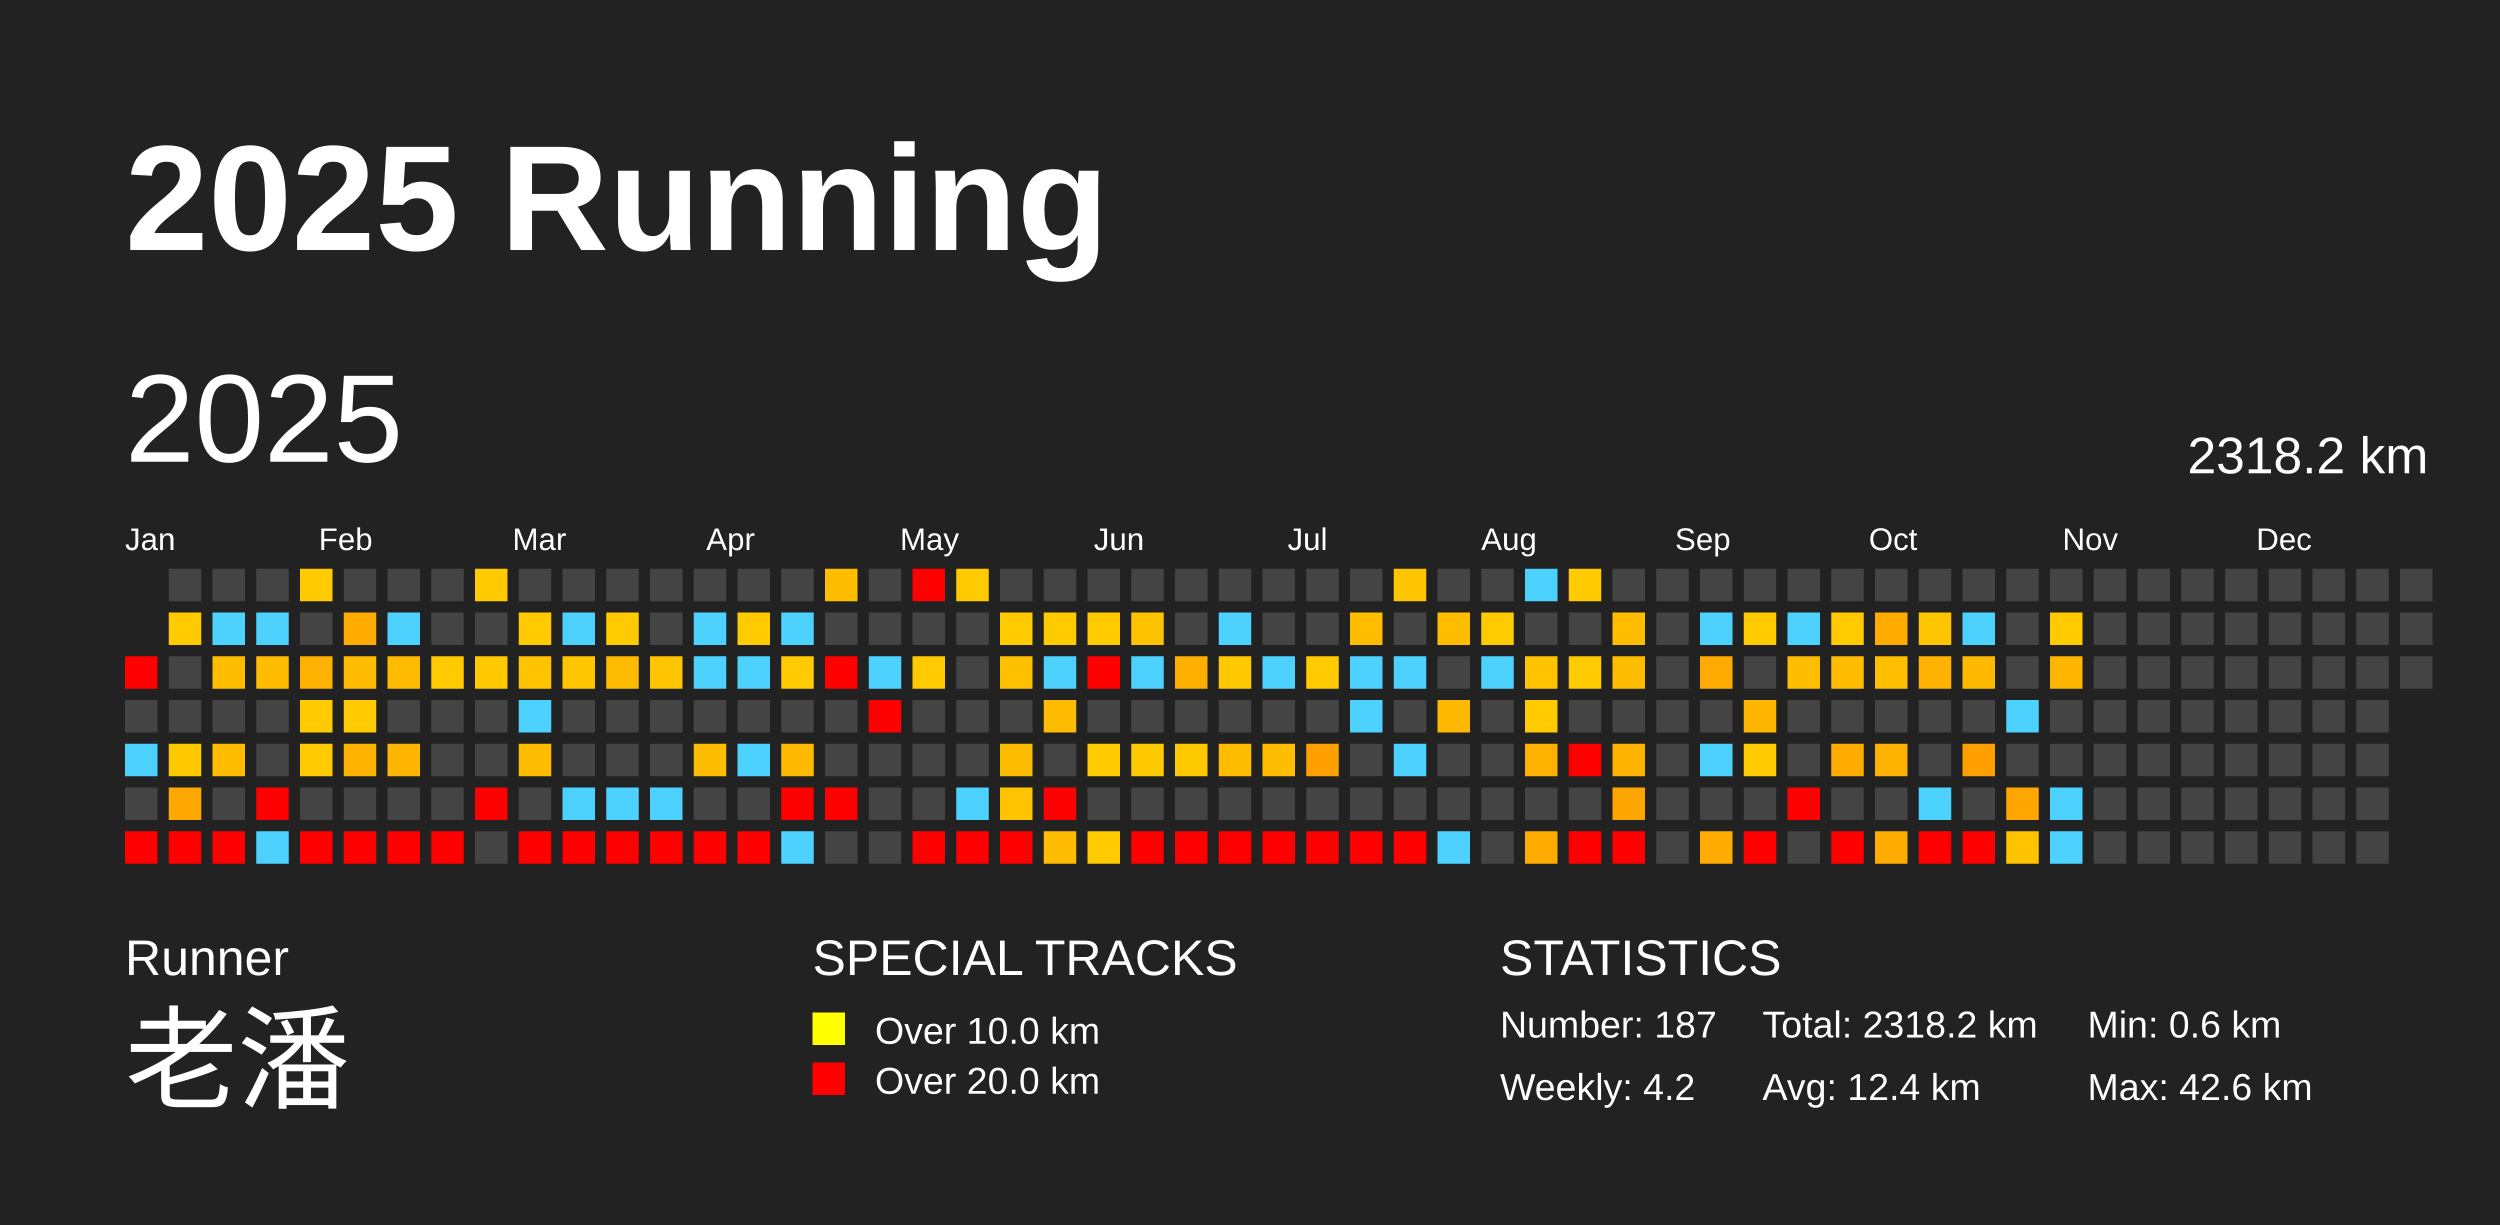
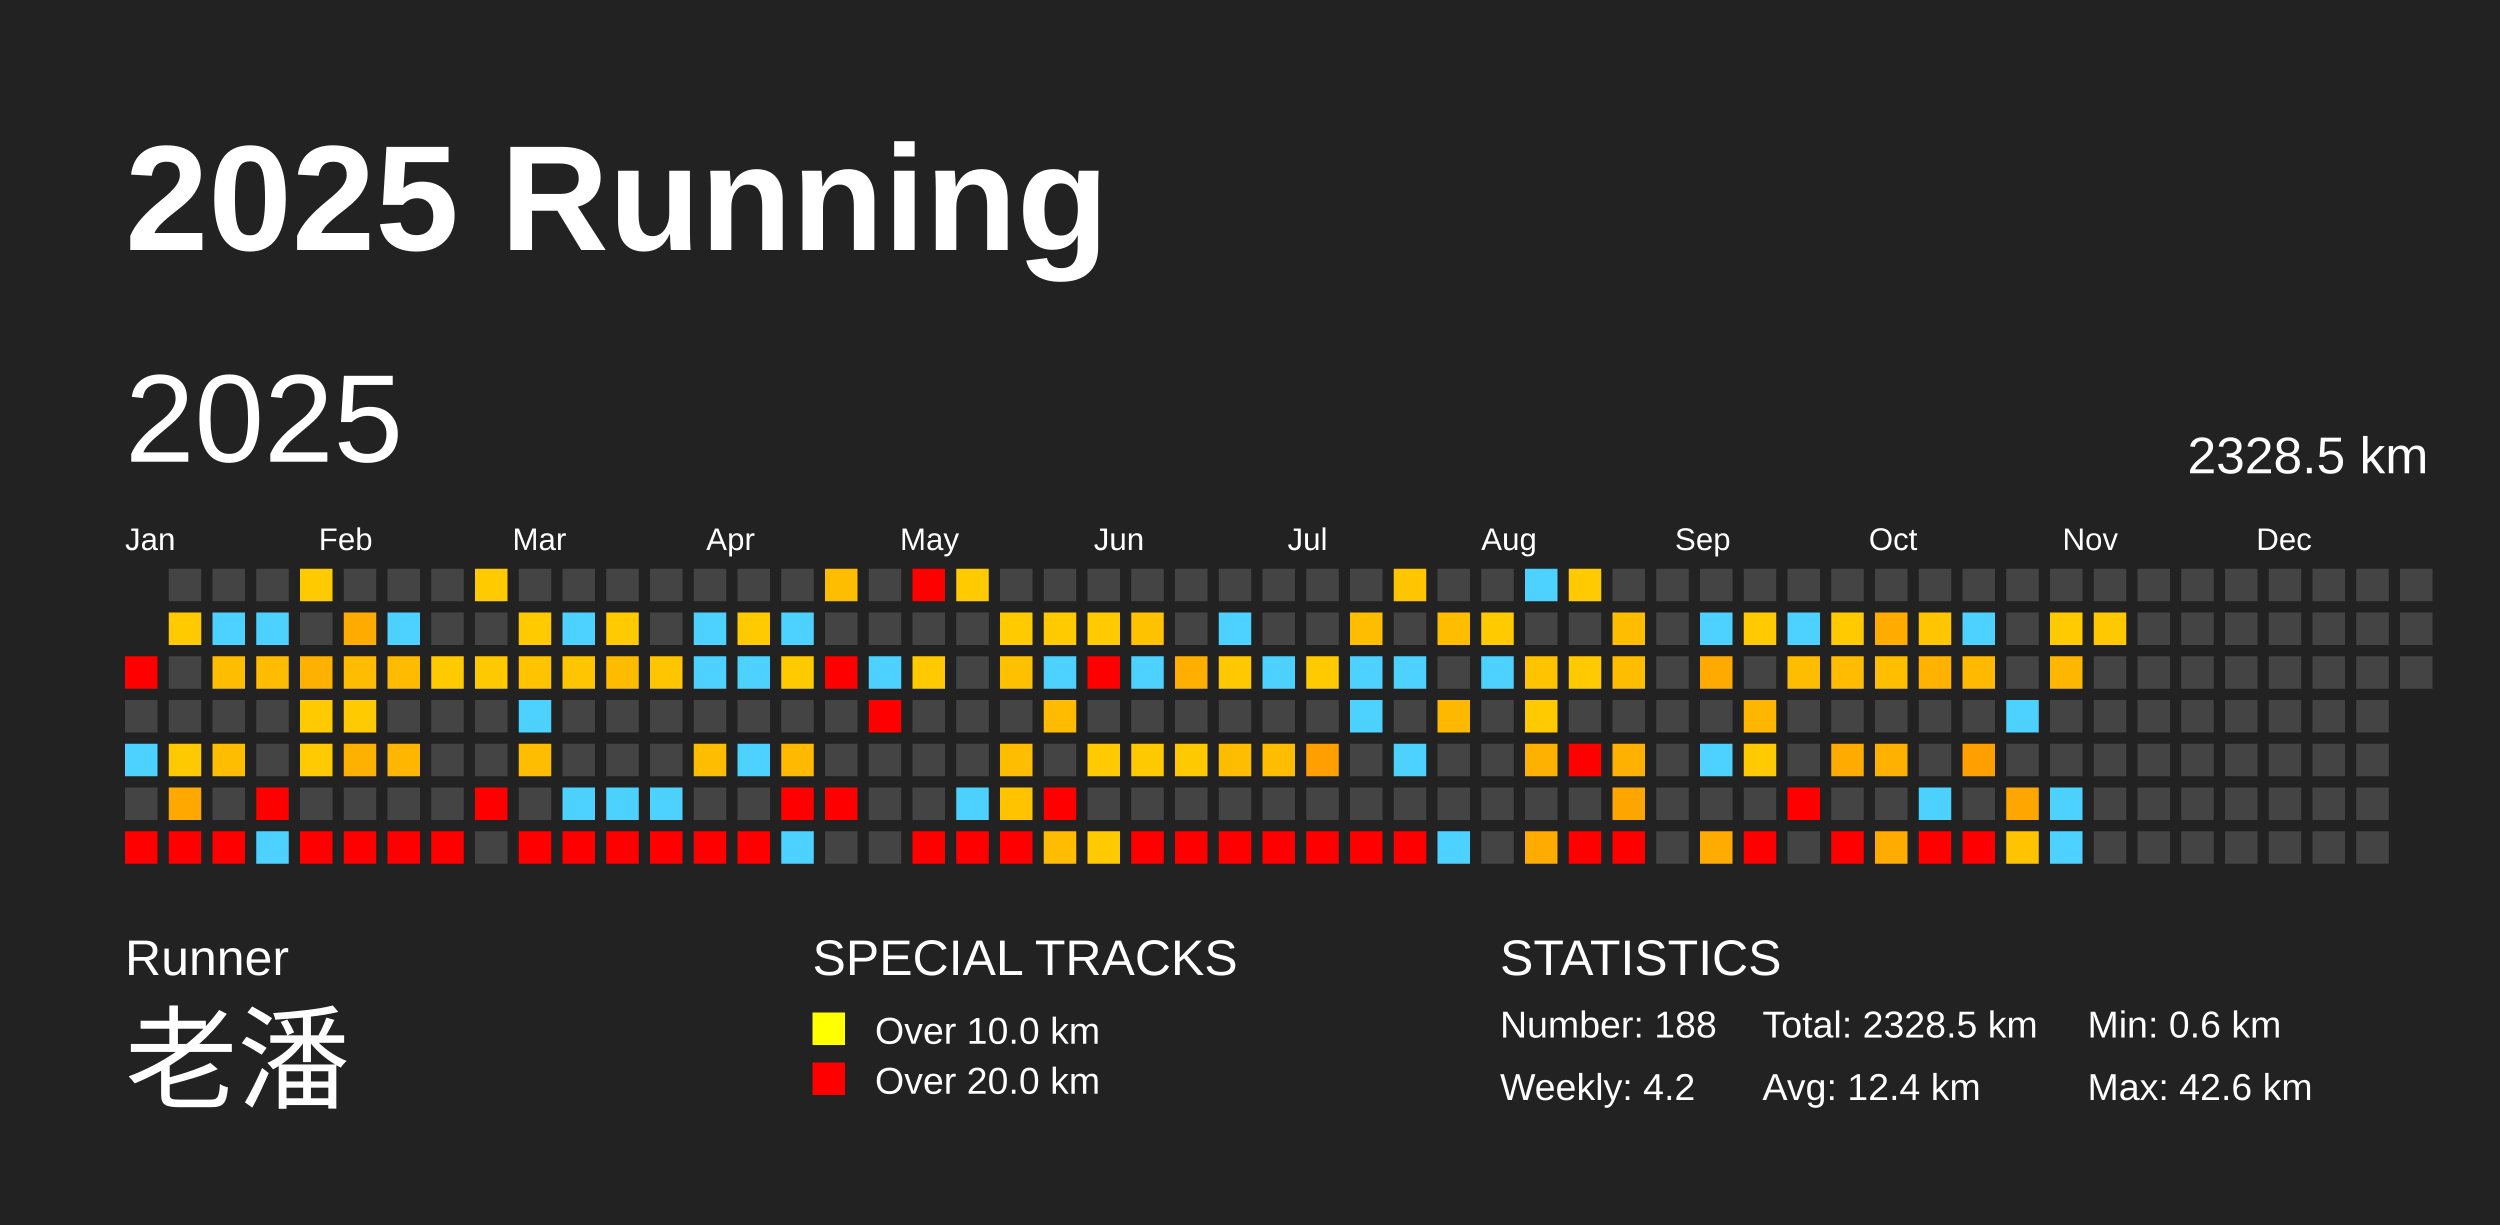
<svg xmlns="http://www.w3.org/2000/svg" baseProfile="full" height="98mm" version="1.1" viewBox="0,0,200,98" width="200mm">
  <defs />
  <rect fill="#222222" height="98" width="200" x="0" y="0" />
  <text fill="#FFFFFF" style="font-size:12px; font-family:Arial; font-weight:bold;" x="10" y="20">2025 Running</text>
  <text fill="#FFFFFF" style="font-size:4px; font-family:Arial" x="10" y="78">Runner</text>
  <text fill="#FFFFFF" style="font-size:9px; font-family:Arial" x="10" y="88">老潘</text>
  <text fill="#FFFFFF" style="font-size:4px; font-family:Arial" x="65" y="78">SPECIAL TRACKS</text>
  <rect fill="yellow" height="2.6" width="2.6" x="65" y="81" />
  <text fill="#FFFFFF" style="font-size:3px; font-family:Arial" x="70" y="83.5">Over 10.0 km</text>
  <rect fill="red" height="2.6" width="2.6" x="65" y="85" />
  <text fill="#FFFFFF" style="font-size:3px; font-family:Arial" x="70" y="87.5">Over 20.0 km</text>
  <text fill="#FFFFFF" style="font-size:4px; font-family:Arial" x="120" y="78">STATISTICS</text>
-   <text fill="#FFFFFF" style="font-size:3px; font-family:Arial" x="120" y="83">Number: 187</text>
+   <text fill="#FFFFFF" style="font-size:3px; font-family:Arial" x="120" y="83">Number: 188</text>
  <text fill="#FFFFFF" style="font-size:3px; font-family:Arial" x="120" y="88">Weekly: 4.2</text>
-   <text fill="#FFFFFF" style="font-size:3px; font-family:Arial" x="141" y="83">Total: 2318.2 km</text>
+   <text fill="#FFFFFF" style="font-size:3px; font-family:Arial" x="141" y="83">Total: 2328.5 km</text>
  <text fill="#FFFFFF" style="font-size:3px; font-family:Arial" x="141" y="88">Avg: 12.4 km</text>
  <text fill="#FFFFFF" style="font-size:3px; font-family:Arial" x="167" y="83">Min: 0.6 km</text>
  <text fill="#FFFFFF" style="font-size:3px; font-family:Arial" x="167" y="88">Max: 42.6 km</text>
  <text dominant-baseline="hanging" fill="#FFFFFF" style="font-size:10.0px; font-family:Arial;" x="10" y="30">2025</text>
-   <text dominant-baseline="hanging" fill="#FFFFFF" style="font-size:4.125px; font-family:Arial;" x="175" y="35">2318.2 km</text>
+   <text dominant-baseline="hanging" fill="#FFFFFF" style="font-size:4.125px; font-family:Arial;" x="175" y="35">2328.5 km</text>
  <text fill="#FFFFFF" style="font-size:2.5px; font-family:Arial" x="10.0" y="44">Jan</text>
  <text fill="#FFFFFF" style="font-size:2.5px; font-family:Arial" x="25.5" y="44">Feb</text>
  <text fill="#FFFFFF" style="font-size:2.5px; font-family:Arial" x="41.0" y="44">Mar</text>
  <text fill="#FFFFFF" style="font-size:2.5px; font-family:Arial" x="56.5" y="44">Apr</text>
  <text fill="#FFFFFF" style="font-size:2.5px; font-family:Arial" x="72.0" y="44">May</text>
  <text fill="#FFFFFF" style="font-size:2.5px; font-family:Arial" x="87.5" y="44">Jun</text>
  <text fill="#FFFFFF" style="font-size:2.5px; font-family:Arial" x="103.0" y="44">Jul</text>
  <text fill="#FFFFFF" style="font-size:2.5px; font-family:Arial" x="118.5" y="44">Aug</text>
  <text fill="#FFFFFF" style="font-size:2.5px; font-family:Arial" x="134.0" y="44">Sep</text>
  <text fill="#FFFFFF" style="font-size:2.5px; font-family:Arial" x="149.5" y="44">Oct</text>
  <text fill="#FFFFFF" style="font-size:2.5px; font-family:Arial" x="165.0" y="44">Nov</text>
  <text fill="#FFFFFF" style="font-size:2.5px; font-family:Arial" x="180.5" y="44">Dec</text>
  <rect fill="red" height="2.6" width="2.6" x="10.0" y="52.5" />
  <rect fill="#444444" height="2.6" width="2.6" x="10.0" y="56.0" />
  <rect fill="#4dd2ff" height="2.6" width="2.6" x="10.0" y="59.5" />
  <rect fill="#444444" height="2.6" width="2.6" x="10.0" y="63.0" />
  <rect fill="red" height="2.6" width="2.6" x="10.0" y="66.5" />
  <rect fill="#444444" height="2.6" width="2.6" x="13.5" y="45.5" />
  <rect fill="#ffca00" height="2.6" width="2.6" x="13.5" y="49.0" />
  <rect fill="#444444" height="2.6" width="2.6" x="13.5" y="52.5" />
  <rect fill="#444444" height="2.6" width="2.6" x="13.5" y="56.0" />
  <rect fill="#ffc900" height="2.6" width="2.6" x="13.5" y="59.5" />
  <rect fill="#ffa800" height="2.6" width="2.6" x="13.5" y="63.0" />
  <rect fill="red" height="2.6" width="2.6" x="13.5" y="66.5" />
  <rect fill="#444444" height="2.6" width="2.6" x="17.0" y="45.5" />
  <rect fill="#4dd2ff" height="2.6" width="2.6" x="17.0" y="49.0" />
  <rect fill="#ffbd00" height="2.6" width="2.6" x="17.0" y="52.5" />
  <rect fill="#444444" height="2.6" width="2.6" x="17.0" y="56.0" />
  <rect fill="#ffbd00" height="2.6" width="2.6" x="17.0" y="59.5" />
  <rect fill="#444444" height="2.6" width="2.6" x="17.0" y="63.0" />
  <rect fill="red" height="2.6" width="2.6" x="17.0" y="66.5" />
  <rect fill="#444444" height="2.6" width="2.6" x="20.5" y="45.5" />
  <rect fill="#4dd2ff" height="2.6" width="2.6" x="20.5" y="49.0" />
  <rect fill="#ffbc00" height="2.6" width="2.6" x="20.5" y="52.5" />
  <rect fill="#444444" height="2.6" width="2.6" x="20.5" y="56.0" />
  <rect fill="#444444" height="2.6" width="2.6" x="20.5" y="59.5" />
  <rect fill="red" height="2.6" width="2.6" x="20.5" y="63.0" />
  <rect fill="#4dd2ff" height="2.6" width="2.6" x="20.5" y="66.5" />
  <rect fill="#ffca00" height="2.6" width="2.6" x="24.0" y="45.5" />
  <rect fill="#444444" height="2.6" width="2.6" x="24.0" y="49.0" />
  <rect fill="#ffb100" height="2.6" width="2.6" x="24.0" y="52.5" />
  <rect fill="#ffca00" height="2.6" width="2.6" x="24.0" y="56.0" />
  <rect fill="#ffca00" height="2.6" width="2.6" x="24.0" y="59.5" />
  <rect fill="#444444" height="2.6" width="2.6" x="24.0" y="63.0" />
  <rect fill="red" height="2.6" width="2.6" x="24.0" y="66.5" />
  <rect fill="#444444" height="2.6" width="2.6" x="27.5" y="45.5" />
  <rect fill="#ffab00" height="2.6" width="2.6" x="27.5" y="49.0" />
  <rect fill="#ffbc00" height="2.6" width="2.6" x="27.5" y="52.5" />
  <rect fill="#ffca00" height="2.6" width="2.6" x="27.5" y="56.0" />
  <rect fill="#ffb100" height="2.6" width="2.6" x="27.5" y="59.5" />
  <rect fill="#444444" height="2.6" width="2.6" x="27.5" y="63.0" />
  <rect fill="red" height="2.6" width="2.6" x="27.5" y="66.5" />
  <rect fill="#444444" height="2.6" width="2.6" x="31.0" y="45.5" />
  <rect fill="#4dd2ff" height="2.6" width="2.6" x="31.0" y="49.0" />
  <rect fill="#ffbb00" height="2.6" width="2.6" x="31.0" y="52.5" />
  <rect fill="#444444" height="2.6" width="2.6" x="31.0" y="56.0" />
  <rect fill="#ffb600" height="2.6" width="2.6" x="31.0" y="59.5" />
  <rect fill="#444444" height="2.6" width="2.6" x="31.0" y="63.0" />
  <rect fill="red" height="2.6" width="2.6" x="31.0" y="66.5" />
  <rect fill="#444444" height="2.6" width="2.6" x="34.5" y="45.5" />
  <rect fill="#444444" height="2.6" width="2.6" x="34.5" y="49.0" />
  <rect fill="#ffca00" height="2.6" width="2.6" x="34.5" y="52.5" />
  <rect fill="#444444" height="2.6" width="2.6" x="34.5" y="56.0" />
  <rect fill="#444444" height="2.6" width="2.6" x="34.5" y="59.5" />
  <rect fill="#444444" height="2.6" width="2.6" x="34.5" y="63.0" />
  <rect fill="red" height="2.6" width="2.6" x="34.5" y="66.5" />
  <rect fill="#ffca00" height="2.6" width="2.6" x="38.0" y="45.5" />
  <rect fill="#444444" height="2.6" width="2.6" x="38.0" y="49.0" />
  <rect fill="#ffc900" height="2.6" width="2.6" x="38.0" y="52.5" />
  <rect fill="#444444" height="2.6" width="2.6" x="38.0" y="56.0" />
  <rect fill="#444444" height="2.6" width="2.6" x="38.0" y="59.5" />
  <rect fill="red" height="2.6" width="2.6" x="38.0" y="63.0" />
  <rect fill="#444444" height="2.6" width="2.6" x="38.0" y="66.5" />
  <rect fill="#444444" height="2.6" width="2.6" x="41.5" y="45.5" />
  <rect fill="#ffca00" height="2.6" width="2.6" x="41.5" y="49.0" />
  <rect fill="#ffc300" height="2.6" width="2.6" x="41.5" y="52.5" />
  <rect fill="#4dd2ff" height="2.6" width="2.6" x="41.5" y="56.0" />
  <rect fill="#ffbd00" height="2.6" width="2.6" x="41.5" y="59.5" />
  <rect fill="#444444" height="2.6" width="2.6" x="41.5" y="63.0" />
  <rect fill="red" height="2.6" width="2.6" x="41.5" y="66.5" />
  <rect fill="#444444" height="2.6" width="2.6" x="45.0" y="45.5" />
  <rect fill="#4dd2ff" height="2.6" width="2.6" x="45.0" y="49.0" />
  <rect fill="#ffc600" height="2.6" width="2.6" x="45.0" y="52.5" />
  <rect fill="#444444" height="2.6" width="2.6" x="45.0" y="56.0" />
  <rect fill="#444444" height="2.6" width="2.6" x="45.0" y="59.5" />
  <rect fill="#4dd2ff" height="2.6" width="2.6" x="45.0" y="63.0" />
  <rect fill="red" height="2.6" width="2.6" x="45.0" y="66.5" />
  <rect fill="#444444" height="2.6" width="2.6" x="48.5" y="45.5" />
  <rect fill="#ffca00" height="2.6" width="2.6" x="48.5" y="49.0" />
  <rect fill="#ffbb00" height="2.6" width="2.6" x="48.5" y="52.5" />
  <rect fill="#444444" height="2.6" width="2.6" x="48.5" y="56.0" />
  <rect fill="#444444" height="2.6" width="2.6" x="48.5" y="59.5" />
  <rect fill="#4dd2ff" height="2.6" width="2.6" x="48.5" y="63.0" />
  <rect fill="red" height="2.6" width="2.6" x="48.5" y="66.5" />
  <rect fill="#444444" height="2.6" width="2.6" x="52.0" y="45.5" />
  <rect fill="#444444" height="2.6" width="2.6" x="52.0" y="49.0" />
  <rect fill="#ffc500" height="2.6" width="2.6" x="52.0" y="52.5" />
  <rect fill="#444444" height="2.6" width="2.6" x="52.0" y="56.0" />
  <rect fill="#444444" height="2.6" width="2.6" x="52.0" y="59.5" />
  <rect fill="#4dd2ff" height="2.6" width="2.6" x="52.0" y="63.0" />
  <rect fill="red" height="2.6" width="2.6" x="52.0" y="66.5" />
  <rect fill="#444444" height="2.6" width="2.6" x="55.5" y="45.5" />
  <rect fill="#4dd2ff" height="2.6" width="2.6" x="55.5" y="49.0" />
  <rect fill="#4dd2ff" height="2.6" width="2.6" x="55.5" y="52.5" />
  <rect fill="#444444" height="2.6" width="2.6" x="55.5" y="56.0" />
  <rect fill="#ffbd00" height="2.6" width="2.6" x="55.5" y="59.5" />
  <rect fill="#444444" height="2.6" width="2.6" x="55.5" y="63.0" />
  <rect fill="red" height="2.6" width="2.6" x="55.5" y="66.5" />
  <rect fill="#444444" height="2.6" width="2.6" x="59.0" y="45.5" />
  <rect fill="#ffca00" height="2.6" width="2.6" x="59.0" y="49.0" />
  <rect fill="#4dd2ff" height="2.6" width="2.6" x="59.0" y="52.5" />
  <rect fill="#444444" height="2.6" width="2.6" x="59.0" y="56.0" />
  <rect fill="#4dd2ff" height="2.6" width="2.6" x="59.0" y="59.5" />
  <rect fill="#444444" height="2.6" width="2.6" x="59.0" y="63.0" />
  <rect fill="red" height="2.6" width="2.6" x="59.0" y="66.5" />
  <rect fill="#444444" height="2.6" width="2.6" x="62.5" y="45.5" />
  <rect fill="#4dd2ff" height="2.6" width="2.6" x="62.5" y="49.0" />
  <rect fill="#ffca00" height="2.6" width="2.6" x="62.5" y="52.5" />
  <rect fill="#444444" height="2.6" width="2.6" x="62.5" y="56.0" />
  <rect fill="#ffba00" height="2.6" width="2.6" x="62.5" y="59.5" />
  <rect fill="red" height="2.6" width="2.6" x="62.5" y="63.0" />
  <rect fill="#4dd2ff" height="2.6" width="2.6" x="62.5" y="66.5" />
  <rect fill="#ffbd00" height="2.6" width="2.6" x="66.0" y="45.5" />
  <rect fill="#444444" height="2.6" width="2.6" x="66.0" y="49.0" />
  <rect fill="red" height="2.6" width="2.6" x="66.0" y="52.5" />
  <rect fill="#444444" height="2.6" width="2.6" x="66.0" y="56.0" />
  <rect fill="#444444" height="2.6" width="2.6" x="66.0" y="59.5" />
  <rect fill="red" height="2.6" width="2.6" x="66.0" y="63.0" />
  <rect fill="#444444" height="2.6" width="2.6" x="66.0" y="66.5" />
  <rect fill="#444444" height="2.6" width="2.6" x="69.5" y="45.5" />
  <rect fill="#444444" height="2.6" width="2.6" x="69.5" y="49.0" />
  <rect fill="#4dd2ff" height="2.6" width="2.6" x="69.5" y="52.5" />
  <rect fill="red" height="2.6" width="2.6" x="69.5" y="56.0" />
  <rect fill="#444444" height="2.6" width="2.6" x="69.5" y="59.5" />
  <rect fill="#444444" height="2.6" width="2.6" x="69.5" y="63.0" />
  <rect fill="#444444" height="2.6" width="2.6" x="69.5" y="66.5" />
  <rect fill="red" height="2.6" width="2.6" x="73.0" y="45.5" />
  <rect fill="#444444" height="2.6" width="2.6" x="73.0" y="49.0" />
  <rect fill="#ffca00" height="2.6" width="2.6" x="73.0" y="52.5" />
  <rect fill="#444444" height="2.6" width="2.6" x="73.0" y="56.0" />
  <rect fill="#444444" height="2.6" width="2.6" x="73.0" y="59.5" />
  <rect fill="#444444" height="2.6" width="2.6" x="73.0" y="63.0" />
  <rect fill="red" height="2.6" width="2.6" x="73.0" y="66.5" />
  <rect fill="#ffca00" height="2.6" width="2.6" x="76.5" y="45.5" />
  <rect fill="#444444" height="2.6" width="2.6" x="76.5" y="49.0" />
  <rect fill="#444444" height="2.6" width="2.6" x="76.5" y="52.5" />
  <rect fill="#444444" height="2.6" width="2.6" x="76.5" y="56.0" />
  <rect fill="#444444" height="2.6" width="2.6" x="76.5" y="59.5" />
  <rect fill="#4dd2ff" height="2.6" width="2.6" x="76.5" y="63.0" />
  <rect fill="red" height="2.6" width="2.6" x="76.5" y="66.5" />
  <rect fill="#444444" height="2.6" width="2.6" x="80.0" y="45.5" />
  <rect fill="#ffca00" height="2.6" width="2.6" x="80.0" y="49.0" />
  <rect fill="#ffc000" height="2.6" width="2.6" x="80.0" y="52.5" />
  <rect fill="#444444" height="2.6" width="2.6" x="80.0" y="56.0" />
  <rect fill="#ffbd00" height="2.6" width="2.6" x="80.0" y="59.5" />
  <rect fill="#ffc300" height="2.6" width="2.6" x="80.0" y="63.0" />
  <rect fill="red" height="2.6" width="2.6" x="80.0" y="66.5" />
  <rect fill="#444444" height="2.6" width="2.6" x="83.5" y="45.5" />
  <rect fill="#ffca00" height="2.6" width="2.6" x="83.5" y="49.0" />
  <rect fill="#4dd2ff" height="2.6" width="2.6" x="83.5" y="52.5" />
  <rect fill="#ffbb00" height="2.6" width="2.6" x="83.5" y="56.0" />
  <rect fill="#444444" height="2.6" width="2.6" x="83.5" y="59.5" />
  <rect fill="red" height="2.6" width="2.6" x="83.5" y="63.0" />
  <rect fill="#ffbc00" height="2.6" width="2.6" x="83.5" y="66.5" />
  <rect fill="#444444" height="2.6" width="2.6" x="87.0" y="45.5" />
  <rect fill="#ffca00" height="2.6" width="2.6" x="87.0" y="49.0" />
  <rect fill="red" height="2.6" width="2.6" x="87.0" y="52.5" />
  <rect fill="#444444" height="2.6" width="2.6" x="87.0" y="56.0" />
  <rect fill="#ffca00" height="2.6" width="2.6" x="87.0" y="59.5" />
  <rect fill="#444444" height="2.6" width="2.6" x="87.0" y="63.0" />
  <rect fill="#ffca00" height="2.6" width="2.6" x="87.0" y="66.5" />
  <rect fill="#444444" height="2.6" width="2.6" x="90.5" y="45.5" />
  <rect fill="#ffc200" height="2.6" width="2.6" x="90.5" y="49.0" />
  <rect fill="#4dd2ff" height="2.6" width="2.6" x="90.5" y="52.5" />
  <rect fill="#444444" height="2.6" width="2.6" x="90.5" y="56.0" />
  <rect fill="#ffc900" height="2.6" width="2.6" x="90.5" y="59.5" />
  <rect fill="#444444" height="2.6" width="2.6" x="90.5" y="63.0" />
  <rect fill="red" height="2.6" width="2.6" x="90.5" y="66.5" />
  <rect fill="#444444" height="2.6" width="2.6" x="94.0" y="45.5" />
  <rect fill="#444444" height="2.6" width="2.6" x="94.0" y="49.0" />
  <rect fill="#ffaf00" height="2.6" width="2.6" x="94.0" y="52.5" />
  <rect fill="#444444" height="2.6" width="2.6" x="94.0" y="56.0" />
  <rect fill="#ffc900" height="2.6" width="2.6" x="94.0" y="59.5" />
  <rect fill="#444444" height="2.6" width="2.6" x="94.0" y="63.0" />
  <rect fill="red" height="2.6" width="2.6" x="94.0" y="66.5" />
  <rect fill="#444444" height="2.6" width="2.6" x="97.5" y="45.5" />
  <rect fill="#4dd2ff" height="2.6" width="2.6" x="97.5" y="49.0" />
  <rect fill="#ffc800" height="2.6" width="2.6" x="97.5" y="52.5" />
  <rect fill="#444444" height="2.6" width="2.6" x="97.5" y="56.0" />
  <rect fill="#ffbd00" height="2.6" width="2.6" x="97.5" y="59.5" />
  <rect fill="#444444" height="2.6" width="2.6" x="97.5" y="63.0" />
  <rect fill="red" height="2.6" width="2.6" x="97.5" y="66.5" />
  <rect fill="#444444" height="2.6" width="2.6" x="101.0" y="45.5" />
  <rect fill="#444444" height="2.6" width="2.6" x="101.0" y="49.0" />
  <rect fill="#4dd2ff" height="2.6" width="2.6" x="101.0" y="52.5" />
  <rect fill="#444444" height="2.6" width="2.6" x="101.0" y="56.0" />
  <rect fill="#ffbd00" height="2.6" width="2.6" x="101.0" y="59.5" />
  <rect fill="#444444" height="2.6" width="2.6" x="101.0" y="63.0" />
  <rect fill="red" height="2.6" width="2.6" x="101.0" y="66.5" />
  <rect fill="#444444" height="2.6" width="2.6" x="104.5" y="45.5" />
  <rect fill="#444444" height="2.6" width="2.6" x="104.5" y="49.0" />
  <rect fill="#ffca00" height="2.6" width="2.6" x="104.5" y="52.5" />
  <rect fill="#444444" height="2.6" width="2.6" x="104.5" y="56.0" />
  <rect fill="#ffa000" height="2.6" width="2.6" x="104.5" y="59.5" />
  <rect fill="#444444" height="2.6" width="2.6" x="104.5" y="63.0" />
  <rect fill="red" height="2.6" width="2.6" x="104.5" y="66.5" />
  <rect fill="#444444" height="2.6" width="2.6" x="108.0" y="45.5" />
  <rect fill="#ffbd00" height="2.6" width="2.6" x="108.0" y="49.0" />
  <rect fill="#4dd2ff" height="2.6" width="2.6" x="108.0" y="52.5" />
  <rect fill="#4dd2ff" height="2.6" width="2.6" x="108.0" y="56.0" />
  <rect fill="#444444" height="2.6" width="2.6" x="108.0" y="59.5" />
  <rect fill="#444444" height="2.6" width="2.6" x="108.0" y="63.0" />
  <rect fill="red" height="2.6" width="2.6" x="108.0" y="66.5" />
  <rect fill="#ffc600" height="2.6" width="2.6" x="111.5" y="45.5" />
  <rect fill="#444444" height="2.6" width="2.6" x="111.5" y="49.0" />
  <rect fill="#4dd2ff" height="2.6" width="2.6" x="111.5" y="52.5" />
  <rect fill="#444444" height="2.6" width="2.6" x="111.5" y="56.0" />
  <rect fill="#4dd2ff" height="2.6" width="2.6" x="111.5" y="59.5" />
  <rect fill="#444444" height="2.6" width="2.6" x="111.5" y="63.0" />
  <rect fill="red" height="2.6" width="2.6" x="111.5" y="66.5" />
  <rect fill="#444444" height="2.6" width="2.6" x="115.0" y="45.5" />
  <rect fill="#ffbd00" height="2.6" width="2.6" x="115.0" y="49.0" />
  <rect fill="#444444" height="2.6" width="2.6" x="115.0" y="52.5" />
  <rect fill="#ffb800" height="2.6" width="2.6" x="115.0" y="56.0" />
  <rect fill="#444444" height="2.6" width="2.6" x="115.0" y="59.5" />
  <rect fill="#444444" height="2.6" width="2.6" x="115.0" y="63.0" />
  <rect fill="#4dd2ff" height="2.6" width="2.6" x="115.0" y="66.5" />
  <rect fill="#444444" height="2.6" width="2.6" x="118.5" y="45.5" />
  <rect fill="#ffca00" height="2.6" width="2.6" x="118.5" y="49.0" />
  <rect fill="#4dd2ff" height="2.6" width="2.6" x="118.5" y="52.5" />
  <rect fill="#444444" height="2.6" width="2.6" x="118.5" y="56.0" />
  <rect fill="#444444" height="2.6" width="2.6" x="118.5" y="59.5" />
  <rect fill="#444444" height="2.6" width="2.6" x="118.5" y="63.0" />
  <rect fill="#444444" height="2.6" width="2.6" x="118.5" y="66.5" />
  <rect fill="#4dd2ff" height="2.6" width="2.6" x="122.0" y="45.5" />
  <rect fill="#444444" height="2.6" width="2.6" x="122.0" y="49.0" />
  <rect fill="#ffc300" height="2.6" width="2.6" x="122.0" y="52.5" />
  <rect fill="#ffca00" height="2.6" width="2.6" x="122.0" y="56.0" />
  <rect fill="#ffb100" height="2.6" width="2.6" x="122.0" y="59.5" />
  <rect fill="#444444" height="2.6" width="2.6" x="122.0" y="63.0" />
  <rect fill="#ffab00" height="2.6" width="2.6" x="122.0" y="66.5" />
  <rect fill="#ffca00" height="2.6" width="2.6" x="125.5" y="45.5" />
  <rect fill="#444444" height="2.6" width="2.6" x="125.5" y="49.0" />
  <rect fill="#ffca00" height="2.6" width="2.6" x="125.5" y="52.5" />
  <rect fill="#444444" height="2.6" width="2.6" x="125.5" y="56.0" />
  <rect fill="red" height="2.6" width="2.6" x="125.5" y="59.5" />
  <rect fill="#444444" height="2.6" width="2.6" x="125.5" y="63.0" />
  <rect fill="red" height="2.6" width="2.6" x="125.5" y="66.5" />
  <rect fill="#444444" height="2.6" width="2.6" x="129.0" y="45.5" />
  <rect fill="#ffbd00" height="2.6" width="2.6" x="129.0" y="49.0" />
  <rect fill="#ffbd00" height="2.6" width="2.6" x="129.0" y="52.5" />
  <rect fill="#444444" height="2.6" width="2.6" x="129.0" y="56.0" />
  <rect fill="#ffb100" height="2.6" width="2.6" x="129.0" y="59.5" />
  <rect fill="#ffa500" height="2.6" width="2.6" x="129.0" y="63.0" />
  <rect fill="red" height="2.6" width="2.6" x="129.0" y="66.5" />
  <rect fill="#444444" height="2.6" width="2.6" x="132.5" y="45.5" />
  <rect fill="#444444" height="2.6" width="2.6" x="132.5" y="49.0" />
  <rect fill="#444444" height="2.6" width="2.6" x="132.5" y="52.5" />
  <rect fill="#444444" height="2.6" width="2.6" x="132.5" y="56.0" />
  <rect fill="#444444" height="2.6" width="2.6" x="132.5" y="59.5" />
  <rect fill="#444444" height="2.6" width="2.6" x="132.5" y="63.0" />
  <rect fill="#444444" height="2.6" width="2.6" x="132.5" y="66.5" />
  <rect fill="#444444" height="2.6" width="2.6" x="136.0" y="45.5" />
  <rect fill="#4dd2ff" height="2.6" width="2.6" x="136.0" y="49.0" />
  <rect fill="#ffaa00" height="2.6" width="2.6" x="136.0" y="52.5" />
  <rect fill="#444444" height="2.6" width="2.6" x="136.0" y="56.0" />
  <rect fill="#4dd2ff" height="2.6" width="2.6" x="136.0" y="59.5" />
  <rect fill="#444444" height="2.6" width="2.6" x="136.0" y="63.0" />
  <rect fill="#ffab00" height="2.6" width="2.6" x="136.0" y="66.5" />
  <rect fill="#444444" height="2.6" width="2.6" x="139.5" y="45.5" />
  <rect fill="#ffca00" height="2.6" width="2.6" x="139.5" y="49.0" />
  <rect fill="#444444" height="2.6" width="2.6" x="139.5" y="52.5" />
  <rect fill="#ffb600" height="2.6" width="2.6" x="139.5" y="56.0" />
  <rect fill="#ffca00" height="2.6" width="2.6" x="139.5" y="59.5" />
  <rect fill="#444444" height="2.6" width="2.6" x="139.5" y="63.0" />
  <rect fill="red" height="2.6" width="2.6" x="139.5" y="66.5" />
  <rect fill="#444444" height="2.6" width="2.6" x="143.0" y="45.5" />
  <rect fill="#4dd2ff" height="2.6" width="2.6" x="143.0" y="49.0" />
  <rect fill="#ffbd00" height="2.6" width="2.6" x="143.0" y="52.5" />
  <rect fill="#444444" height="2.6" width="2.6" x="143.0" y="56.0" />
  <rect fill="#444444" height="2.6" width="2.6" x="143.0" y="59.5" />
  <rect fill="red" height="2.6" width="2.6" x="143.0" y="63.0" />
  <rect fill="#444444" height="2.6" width="2.6" x="143.0" y="66.5" />
  <rect fill="#444444" height="2.6" width="2.6" x="146.5" y="45.5" />
  <rect fill="#ffca00" height="2.6" width="2.6" x="146.5" y="49.0" />
  <rect fill="#ffbc00" height="2.6" width="2.6" x="146.5" y="52.5" />
  <rect fill="#444444" height="2.6" width="2.6" x="146.5" y="56.0" />
  <rect fill="#ffab00" height="2.6" width="2.6" x="146.5" y="59.5" />
  <rect fill="#444444" height="2.6" width="2.6" x="146.5" y="63.0" />
  <rect fill="red" height="2.6" width="2.6" x="146.5" y="66.5" />
  <rect fill="#444444" height="2.6" width="2.6" x="150.0" y="45.5" />
  <rect fill="#ffab00" height="2.6" width="2.6" x="150.0" y="49.0" />
  <rect fill="#ffbe00" height="2.6" width="2.6" x="150.0" y="52.5" />
  <rect fill="#444444" height="2.6" width="2.6" x="150.0" y="56.0" />
  <rect fill="#ffb100" height="2.6" width="2.6" x="150.0" y="59.5" />
  <rect fill="#444444" height="2.6" width="2.6" x="150.0" y="63.0" />
  <rect fill="#ffab00" height="2.6" width="2.6" x="150.0" y="66.5" />
  <rect fill="#444444" height="2.6" width="2.6" x="153.5" y="45.5" />
  <rect fill="#ffc600" height="2.6" width="2.6" x="153.5" y="49.0" />
  <rect fill="#ffb300" height="2.6" width="2.6" x="153.5" y="52.5" />
  <rect fill="#444444" height="2.6" width="2.6" x="153.5" y="56.0" />
  <rect fill="#444444" height="2.6" width="2.6" x="153.5" y="59.5" />
  <rect fill="#4dd2ff" height="2.6" width="2.6" x="153.5" y="63.0" />
  <rect fill="red" height="2.6" width="2.6" x="153.5" y="66.5" />
  <rect fill="#444444" height="2.6" width="2.6" x="157.0" y="45.5" />
  <rect fill="#4dd2ff" height="2.6" width="2.6" x="157.0" y="49.0" />
  <rect fill="#ffb900" height="2.6" width="2.6" x="157.0" y="52.5" />
  <rect fill="#444444" height="2.6" width="2.6" x="157.0" y="56.0" />
  <rect fill="#ffa000" height="2.6" width="2.6" x="157.0" y="59.5" />
  <rect fill="#444444" height="2.6" width="2.6" x="157.0" y="63.0" />
  <rect fill="red" height="2.6" width="2.6" x="157.0" y="66.5" />
  <rect fill="#444444" height="2.6" width="2.6" x="160.5" y="45.5" />
  <rect fill="#444444" height="2.6" width="2.6" x="160.5" y="49.0" />
  <rect fill="#444444" height="2.6" width="2.6" x="160.5" y="52.5" />
  <rect fill="#4dd2ff" height="2.6" width="2.6" x="160.5" y="56.0" />
  <rect fill="#444444" height="2.6" width="2.6" x="160.5" y="59.5" />
  <rect fill="#ffa700" height="2.6" width="2.6" x="160.5" y="63.0" />
  <rect fill="#ffc300" height="2.6" width="2.6" x="160.5" y="66.5" />
  <rect fill="#444444" height="2.6" width="2.6" x="164.0" y="45.5" />
  <rect fill="#ffca00" height="2.6" width="2.6" x="164.0" y="49.0" />
  <rect fill="#ffb600" height="2.6" width="2.6" x="164.0" y="52.5" />
  <rect fill="#444444" height="2.6" width="2.6" x="164.0" y="56.0" />
  <rect fill="#444444" height="2.6" width="2.6" x="164.0" y="59.5" />
  <rect fill="#4dd2ff" height="2.6" width="2.6" x="164.0" y="63.0" />
  <rect fill="#4dd2ff" height="2.6" width="2.6" x="164.0" y="66.5" />
  <rect fill="#444444" height="2.6" width="2.6" x="167.5" y="45.5" />
-   <rect fill="#444444" height="2.6" width="2.6" x="167.5" y="49.0" />
+   <rect fill="#ffc800" height="2.6" width="2.6" x="167.5" y="49.0" />
  <rect fill="#444444" height="2.6" width="2.6" x="167.5" y="52.5" />
  <rect fill="#444444" height="2.6" width="2.6" x="167.5" y="56.0" />
  <rect fill="#444444" height="2.6" width="2.6" x="167.5" y="59.5" />
  <rect fill="#444444" height="2.6" width="2.6" x="167.5" y="63.0" />
  <rect fill="#444444" height="2.6" width="2.6" x="167.5" y="66.5" />
  <rect fill="#444444" height="2.6" width="2.6" x="171.0" y="45.5" />
  <rect fill="#444444" height="2.6" width="2.6" x="171.0" y="49.0" />
  <rect fill="#444444" height="2.6" width="2.6" x="171.0" y="52.5" />
  <rect fill="#444444" height="2.6" width="2.6" x="171.0" y="56.0" />
  <rect fill="#444444" height="2.6" width="2.6" x="171.0" y="59.5" />
  <rect fill="#444444" height="2.6" width="2.6" x="171.0" y="63.0" />
  <rect fill="#444444" height="2.6" width="2.6" x="171.0" y="66.5" />
  <rect fill="#444444" height="2.6" width="2.6" x="174.5" y="45.5" />
  <rect fill="#444444" height="2.6" width="2.6" x="174.5" y="49.0" />
  <rect fill="#444444" height="2.6" width="2.6" x="174.5" y="52.5" />
  <rect fill="#444444" height="2.6" width="2.6" x="174.5" y="56.0" />
  <rect fill="#444444" height="2.6" width="2.6" x="174.5" y="59.5" />
  <rect fill="#444444" height="2.6" width="2.6" x="174.5" y="63.0" />
  <rect fill="#444444" height="2.6" width="2.6" x="174.5" y="66.5" />
  <rect fill="#444444" height="2.6" width="2.6" x="178.0" y="45.5" />
  <rect fill="#444444" height="2.6" width="2.6" x="178.0" y="49.0" />
  <rect fill="#444444" height="2.6" width="2.6" x="178.0" y="52.5" />
  <rect fill="#444444" height="2.6" width="2.6" x="178.0" y="56.0" />
  <rect fill="#444444" height="2.6" width="2.6" x="178.0" y="59.5" />
  <rect fill="#444444" height="2.6" width="2.6" x="178.0" y="63.0" />
  <rect fill="#444444" height="2.6" width="2.6" x="178.0" y="66.5" />
  <rect fill="#444444" height="2.6" width="2.6" x="181.5" y="45.5" />
  <rect fill="#444444" height="2.6" width="2.6" x="181.5" y="49.0" />
  <rect fill="#444444" height="2.6" width="2.6" x="181.5" y="52.5" />
  <rect fill="#444444" height="2.6" width="2.6" x="181.5" y="56.0" />
  <rect fill="#444444" height="2.6" width="2.6" x="181.5" y="59.5" />
  <rect fill="#444444" height="2.6" width="2.6" x="181.5" y="63.0" />
  <rect fill="#444444" height="2.6" width="2.6" x="181.5" y="66.5" />
  <rect fill="#444444" height="2.6" width="2.6" x="185.0" y="45.5" />
  <rect fill="#444444" height="2.6" width="2.6" x="185.0" y="49.0" />
  <rect fill="#444444" height="2.6" width="2.6" x="185.0" y="52.5" />
  <rect fill="#444444" height="2.6" width="2.6" x="185.0" y="56.0" />
  <rect fill="#444444" height="2.6" width="2.6" x="185.0" y="59.5" />
  <rect fill="#444444" height="2.6" width="2.6" x="185.0" y="63.0" />
  <rect fill="#444444" height="2.6" width="2.6" x="185.0" y="66.5" />
  <rect fill="#444444" height="2.6" width="2.6" x="188.5" y="45.5" />
  <rect fill="#444444" height="2.6" width="2.6" x="188.5" y="49.0" />
  <rect fill="#444444" height="2.6" width="2.6" x="188.5" y="52.5" />
  <rect fill="#444444" height="2.6" width="2.6" x="188.5" y="56.0" />
  <rect fill="#444444" height="2.6" width="2.6" x="188.5" y="59.5" />
  <rect fill="#444444" height="2.6" width="2.6" x="188.5" y="63.0" />
  <rect fill="#444444" height="2.6" width="2.6" x="188.5" y="66.5" />
  <rect fill="#444444" height="2.6" width="2.6" x="192.0" y="45.5" />
  <rect fill="#444444" height="2.6" width="2.6" x="192.0" y="49.0" />
  <rect fill="#444444" height="2.6" width="2.6" x="192.0" y="52.5" />
</svg>
